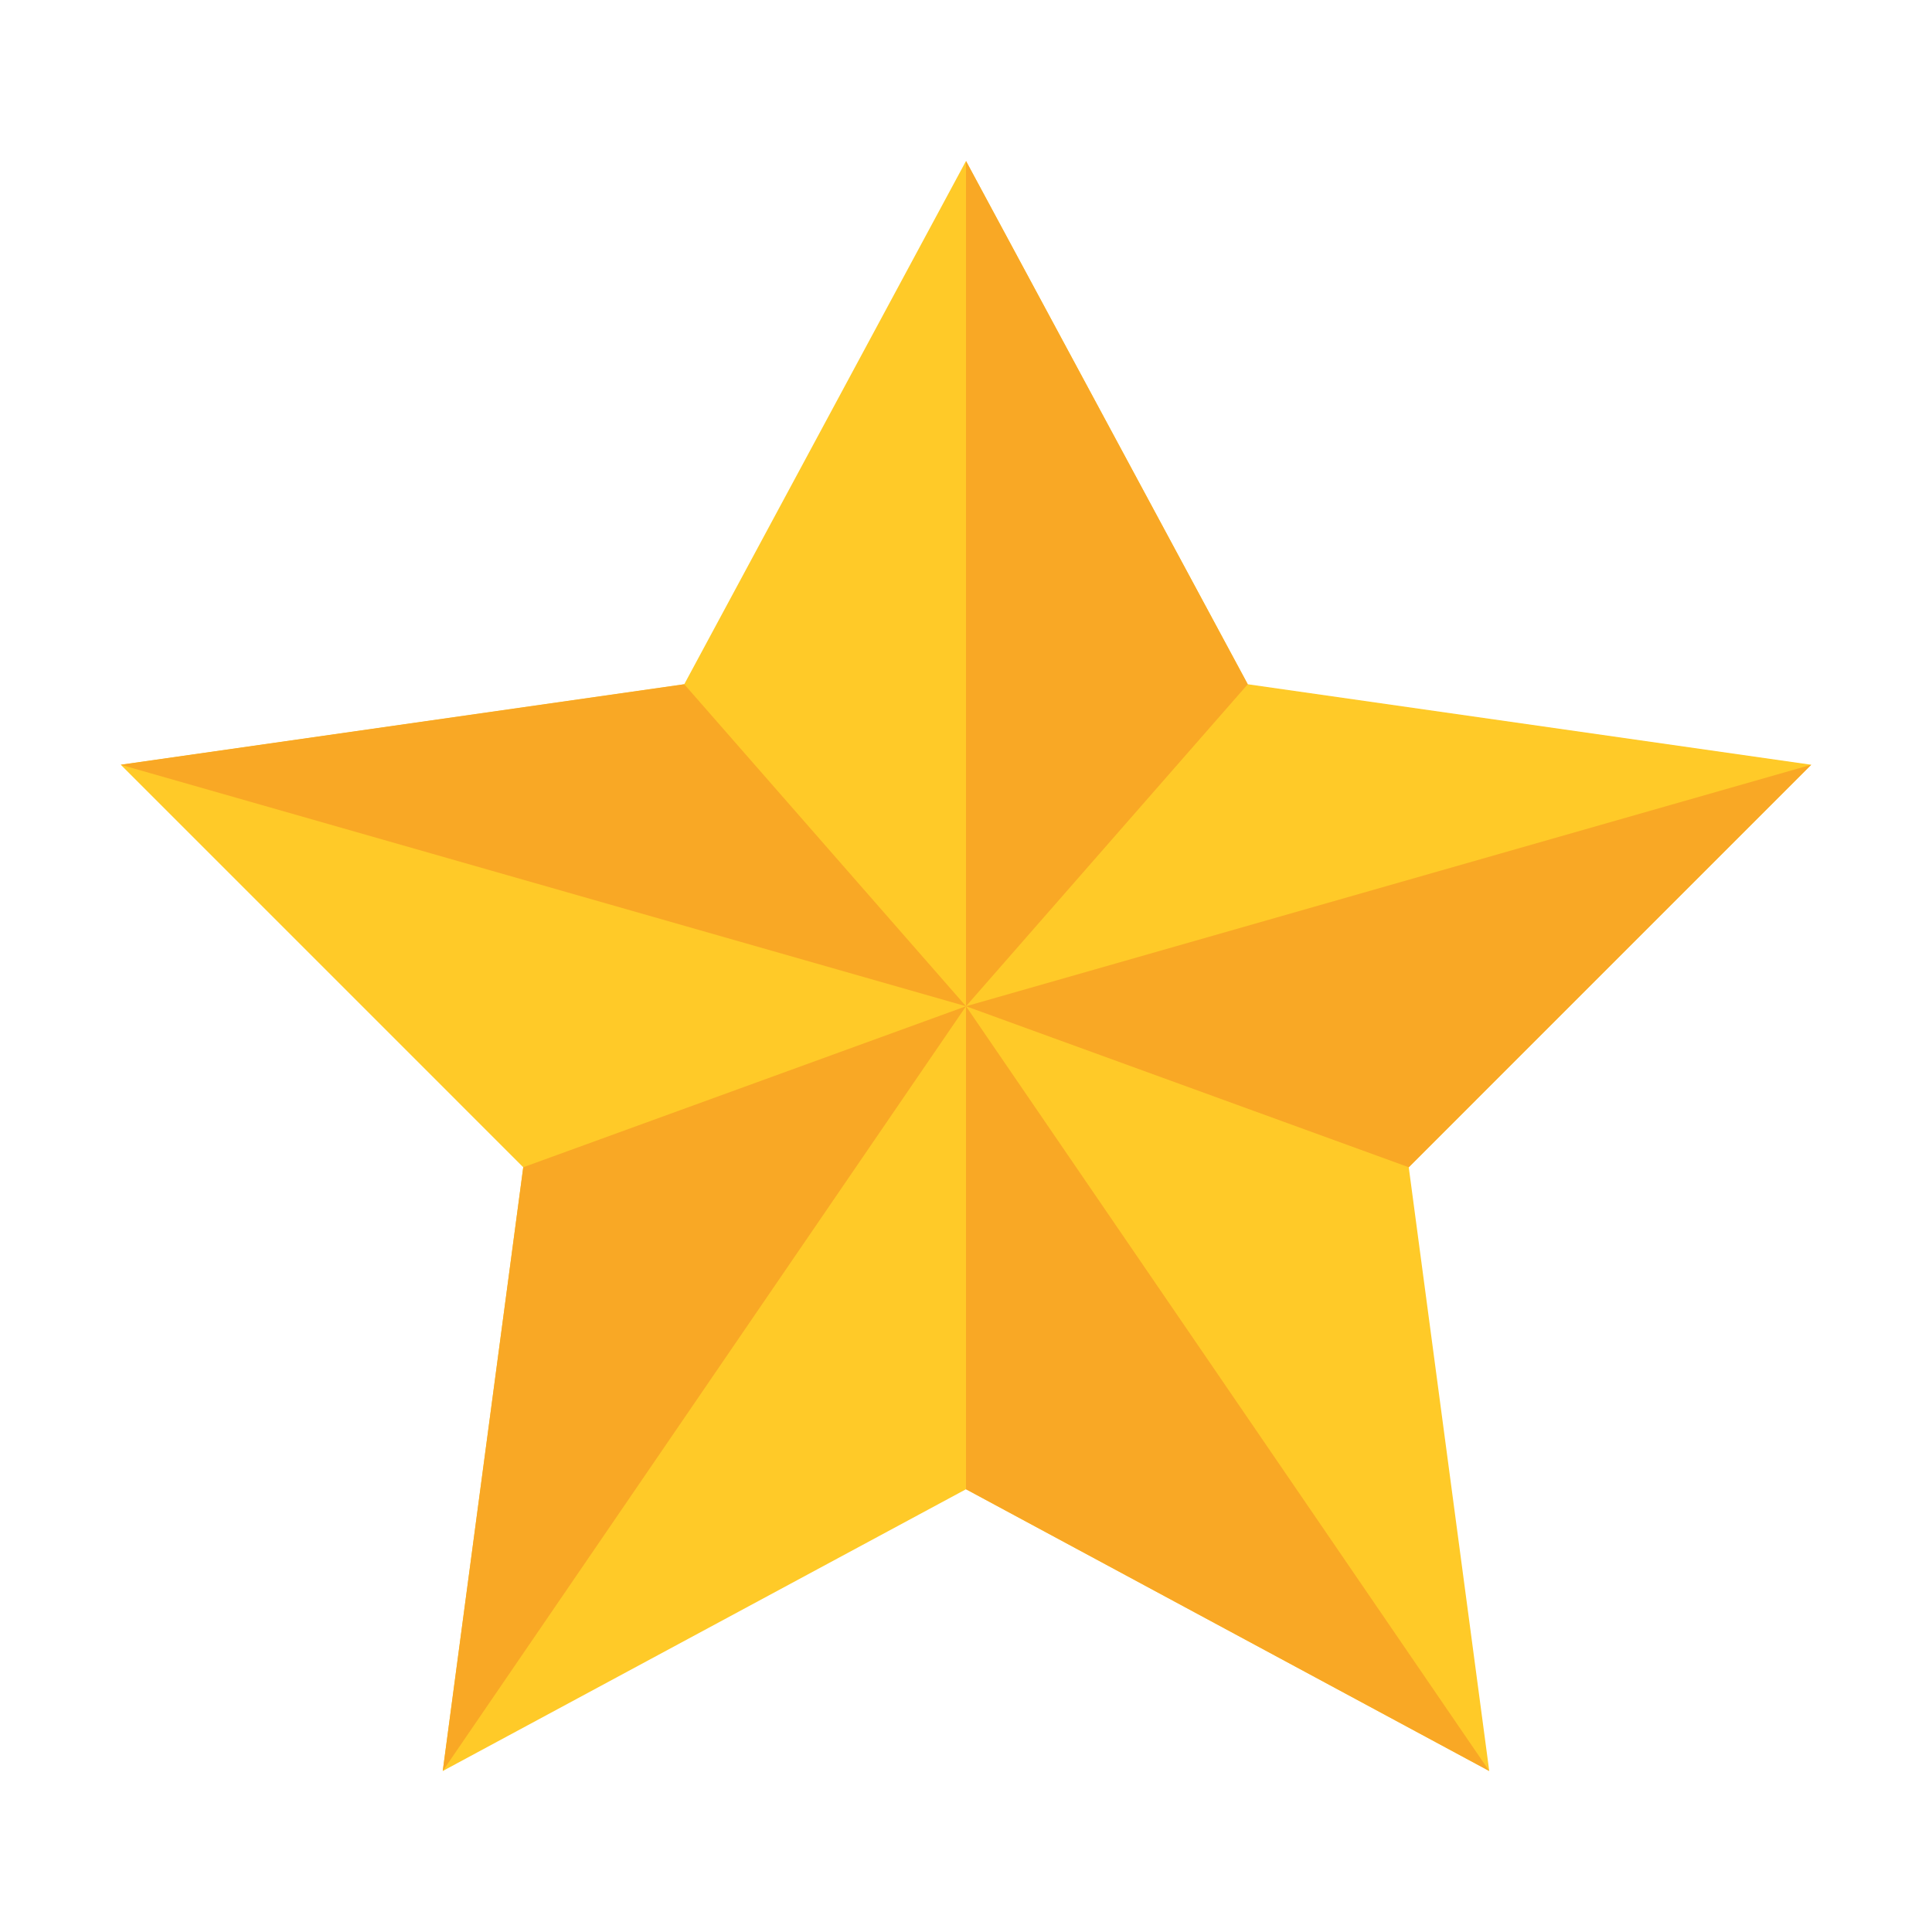
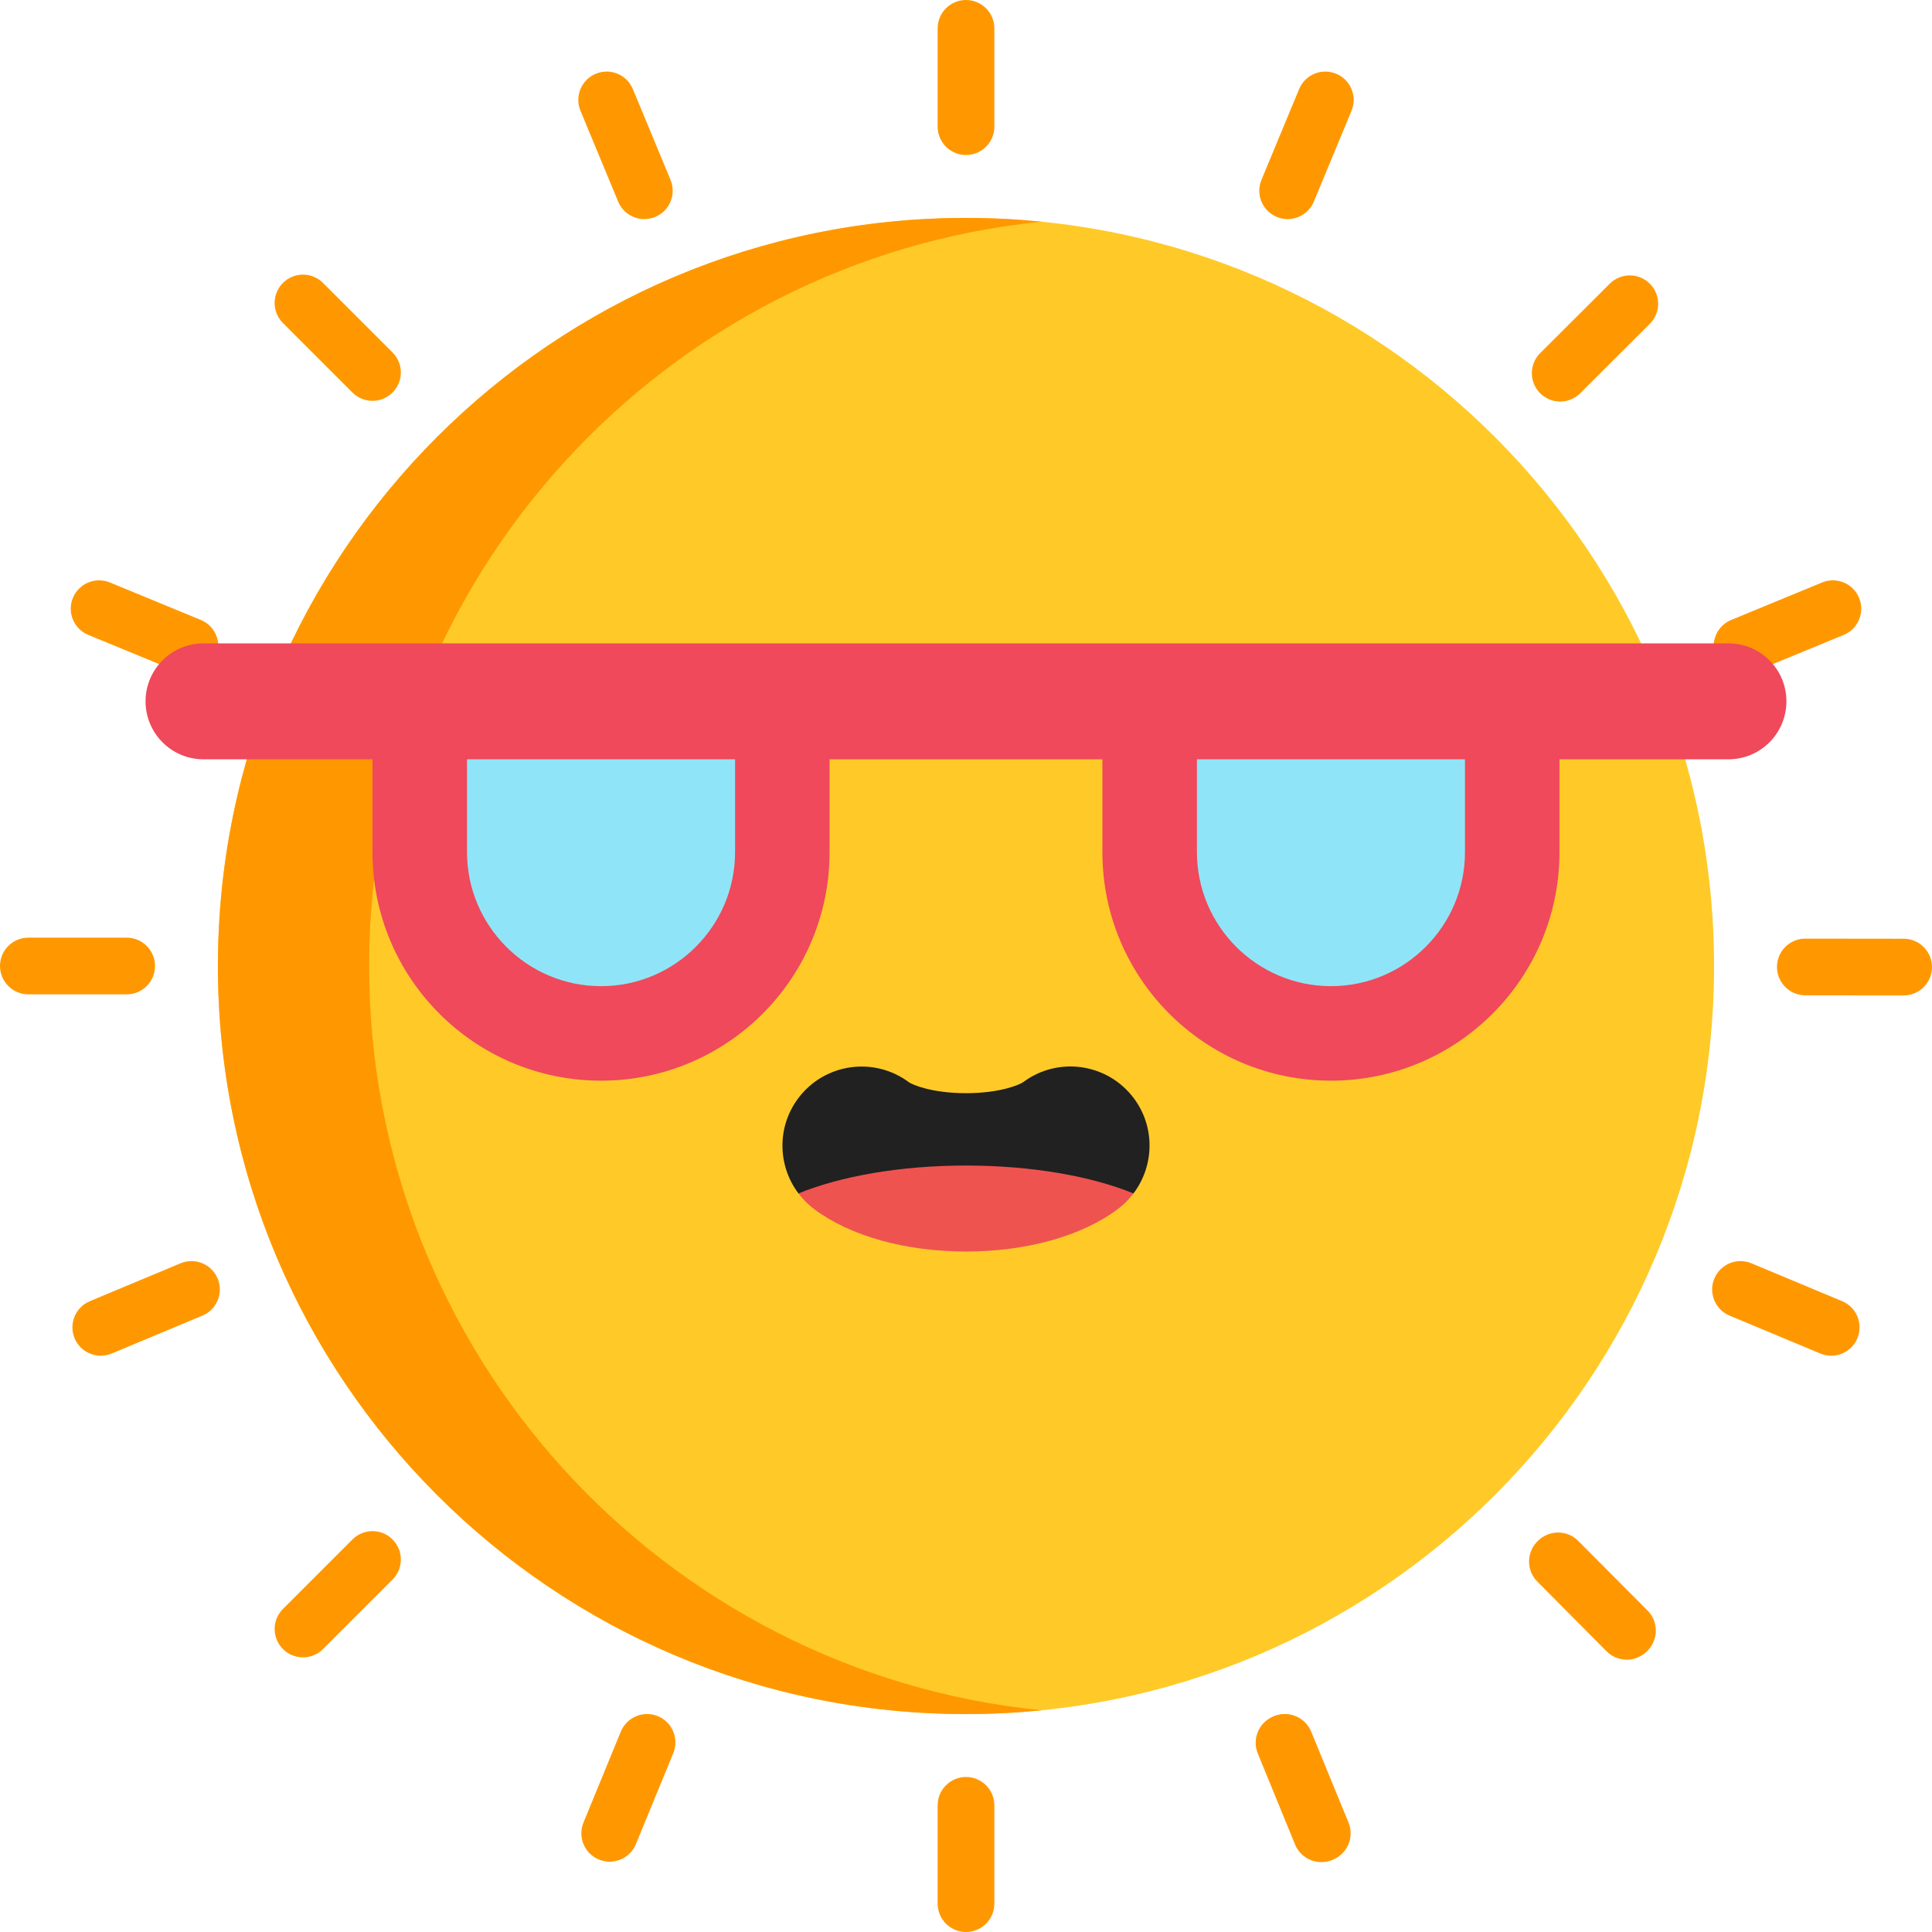
- <svg xmlns="http://www.w3.org/2000/svg" version="1.1" x="0px" y="0px" viewBox="0 0 48 48" enable-background="new 0 0 48 48">
-   <polygon fill="#FFCA28" points="24,4 31,17 45,19 35,29 37,44 24,37 11,44 13,29 3,19 17,17 " />
+ <svg xmlns="http://www.w3.org/2000/svg" version="1.1" id="Layer_1" x="0px" y="0px" viewBox="0 0 512 512" style="enable-background:new 0 0 512 512;">
+   <circle style="fill:#FFCA28;" cx="256" cy="256" r="198.247" />
  <g>
-     <polygon fill="#F9A825" points="24,25 31,17 24,4 &#09;" />
-     <polygon fill="#F9A825" points="45,19 24,25 35,29 &#09;" />
-     <polygon fill="#F9A825" points="37,44 24,25 24,37 &#09;" />
-     <polygon fill="#F9A825" points="13,29 11,44 24,25 &#09;" />
-     <polygon fill="#F9A825" points="3,19 24,25 17,17 &#09;" />
+     <path style="fill:#FF9800;" d="M97.83,256c0-102.725,78.132-187.199,178.209-197.245c-6.59-0.661-13.275-1.003-20.039-1.003   C146.51,57.752,57.752,146.511,57.752,256c0,109.49,88.758,198.248,198.248,198.248c6.764,0,13.449-0.342,20.039-1.003   C175.961,443.2,97.83,358.725,97.83,256z" />
+     <path style="fill:#FF9800;" d="M256,41.08c-4.15,0-7.515-3.365-7.515-7.515V7.515C248.485,3.365,251.85,0,256,0   c4.15,0,7.515,3.365,7.515,7.515v26.051C263.515,37.716,260.15,41.08,256,41.08z" />
+     <path style="fill:#FF9800;" d="M341.239,58.063c-0.96,0-1.935-0.185-2.877-0.576c-3.833-1.59-5.652-5.988-4.061-9.821l9.983-24.062   c1.59-3.833,5.988-5.652,9.821-4.061c3.833,1.59,5.652,5.988,4.061,9.821l-9.983,24.062   C346.983,56.319,344.186,58.063,341.239,58.063z" />
+     <path style="fill:#FF9800;" d="M413.469,106.414c-1.926,0-3.852-0.735-5.32-2.207c-2.932-2.938-2.926-7.696,0.012-10.628   l18.442-18.399c2.938-2.931,7.696-2.926,10.628,0.012c2.932,2.938,2.926,7.696-0.012,10.628l-18.442,18.399   C417.309,105.681,415.388,106.414,413.469,106.414z" />
+     <path style="fill:#FF9800;" d="M461.654,178.754c-2.954,0-5.755-1.752-6.951-4.653c-1.581-3.837,0.247-8.23,4.084-9.811   l24.085-9.927c3.836-1.582,8.229,0.247,9.811,4.084c1.581,3.837-0.247,8.23-4.084,9.811l-24.085,9.927   C463.578,178.572,462.609,178.754,461.654,178.754z" />
+     <path style="fill:#FF9800;" d="M504.485,263.804c-0.003,0-0.006,0-0.009,0l-26.051-0.03c-4.15-0.005-7.511-3.374-7.506-7.524   c0.005-4.15,3.344-7.513,7.524-7.506l26.051,0.03c4.15,0.005,7.511,3.374,7.506,7.524   C511.995,260.446,508.631,263.804,504.485,263.804z" />
+     <path style="fill:#FF9800;" d="M485.289,359.277c-0.965,0-1.947-0.187-2.893-0.582l-24.039-10.04   c-3.829-1.599-5.638-6.001-4.038-9.83c1.599-3.829,6.001-5.638,9.83-4.038l24.039,10.04c3.829,1.599,5.638,6.001,4.038,9.83   C491.022,357.539,488.23,359.277,485.289,359.277z" />
+     <path style="fill:#FF9800;" d="M431.09,439.834c-1.932,0-3.864-0.74-5.332-2.219l-18.357-18.485   c-2.925-2.945-2.908-7.703,0.037-10.628c2.945-2.925,7.703-2.908,10.627,0.037l18.357,18.485c2.925,2.945,2.908,7.703-0.037,10.628   C434.919,439.107,433.005,439.834,431.09,439.834z" />
+     <path style="fill:#FF9800;" d="M431.295,439.63c-1.929,0-3.858-0.738-5.326-2.213l-18.378-18.464   c-2.928-2.942-2.917-7.7,0.025-10.628c2.941-2.928,7.699-2.917,10.628,0.025l18.378,18.464c2.928,2.942,2.917,7.7-0.025,10.628   C435.131,438.9,433.213,439.63,431.295,439.63z" />
+     <path style="fill:#FF9800;" d="M350.156,493.474c-2.96,0-5.766-1.76-6.957-4.669l-9.871-24.108   c-1.573-3.841,0.267-8.229,4.107-9.802c3.841-1.572,8.229,0.267,9.801,4.107l9.871,24.108c1.573,3.841-0.267,8.229-4.107,9.802   C352.07,493.292,351.105,493.474,350.156,493.474z" />
+     <path style="fill:#FF9800;" d="M350.424,493.364c-2.957,0-5.761-1.756-6.954-4.661l-9.899-24.097   c-1.577-3.839,0.257-8.229,4.096-9.806c3.839-1.577,8.229,0.257,9.806,4.095l9.899,24.097c1.577,3.839-0.257,8.229-4.096,9.806   C352.343,493.181,351.375,493.364,350.424,493.364z" />
+     <path style="fill:#FF9800;" d="M170.762,58.063c-2.948,0-5.744-1.745-6.944-4.637l-9.984-24.062   c-1.59-3.833,0.227-8.23,4.061-9.821c3.833-1.59,8.23,0.227,9.821,4.061l9.984,24.062c1.59,3.833-0.227,8.23-4.061,9.821   C172.696,57.879,171.72,58.063,170.762,58.063z" />
+     <path style="fill:#FF9800;" d="M50.346,178.754c-0.954,0-1.924-0.182-2.861-0.569l-24.085-9.927   c-3.837-1.581-5.666-5.974-4.084-9.811c1.581-3.837,5.974-5.666,9.811-4.084l24.085,9.927c3.837,1.581,5.666,5.974,4.084,9.811   C56.102,177.002,53.3,178.754,50.346,178.754z" />
+     <path style="fill:#FF9800;" d="M26.711,359.277c-2.941,0-5.733-1.737-6.938-4.621c-1.599-3.829,0.208-8.231,4.038-9.83   l24.039-10.04c3.829-1.599,8.231,0.208,9.83,4.038c1.599,3.829-0.208,8.231-4.038,9.83l-24.039,10.04   C28.658,359.089,27.676,359.277,26.711,359.277z" />
+     <path style="fill:#FF9800;" d="M161.576,493.364c-0.951,0-1.918-0.181-2.853-0.566c-3.839-1.577-5.673-5.968-4.096-9.806   l9.899-24.097c1.577-3.838,5.967-5.673,9.806-4.095c3.84,1.577,5.673,5.968,4.096,9.806l-9.899,24.097   C167.337,491.607,164.532,493.364,161.576,493.364z" />
+     <path style="fill:#FF9800;" d="M256,512c-4.15,0-7.515-3.365-7.515-7.515v-26.051c0-4.15,3.365-7.515,7.515-7.515   c4.15,0,7.515,3.365,7.515,7.515v26.051C263.515,508.635,260.15,512,256,512z" />
+     <path style="fill:#FF9800;" d="M80.295,439.22c-1.923,0-3.847-0.733-5.313-2.201c-2.935-2.935-2.935-7.693,0-10.628l18.421-18.421   c2.935-2.935,7.693-2.935,10.627,0c2.935,2.935,2.935,7.693,0,10.628l-18.421,18.421C84.141,438.486,82.218,439.22,80.295,439.22z" />
+     <path style="fill:#FF9800;" d="M33.566,263.515H7.515C3.365,263.515,0,260.15,0,256c0-4.15,3.365-7.515,7.515-7.515h26.051   c4.15,0,7.515,3.365,7.515,7.515C41.08,260.15,37.716,263.515,33.566,263.515z" />
+     <path style="fill:#FF9800;" d="M98.715,106.229c-1.924,0-3.847-0.733-5.313-2.201L74.98,85.608c-2.935-2.935-2.935-7.693,0-10.628   c2.935-2.935,7.693-2.935,10.627,0l18.421,18.421c2.935,2.935,2.935,7.693,0,10.628   C102.562,105.496,100.639,106.229,98.715,106.229z" />
  </g>
+   <path style="fill:#EF495B;" d="M458.062,170.5H53.938c-8.485,0-15.363,6.878-15.363,15.363l0,0c0,8.485,6.878,15.363,15.363,15.363  h44.776v24.599c0,33.45,27.117,60.567,60.567,60.567l0,0c33.45,0,60.567-27.117,60.567-60.567v-24.599h72.298v24.599  c0,33.45,27.117,60.567,60.567,60.567l0,0c33.45,0,60.567-27.117,60.567-60.567v-24.599h44.776c8.485,0,15.363-6.878,15.363-15.363  l0,0C473.425,177.378,466.546,170.5,458.062,170.5z" />
+   <g>
+     <path style="fill:#8FE5F7;" d="M159.283,261.343c-19.585,0-35.518-15.933-35.518-35.518v-24.598h71.038v24.598   C194.801,245.41,178.868,261.343,159.283,261.343z" />
+     <path style="fill:#8FE5F7;" d="M352.717,261.343c19.585,0,35.518-15.933,35.518-35.518v-24.598h-71.038v24.598   C317.199,245.41,333.133,261.343,352.717,261.343z" />
+   </g>
+   <path style="fill:#212121;" d="M300.494,316.12c5.405-7.27,5.67-17.496-0.043-25.105c-6.961-9.267-20.097-11.147-29.362-4.188  c-0.881,0.607-6.028,2.878-15.094,2.878c-9.067,0-14.212-2.268-15.06-2.853c-9.265-6.957-22.419-5.09-29.378,4.176  c-5.753,7.66-5.456,17.967,0.049,25.245l0,0h88.782v-0.003l0,0L300.494,316.12z" />
+   <path style="fill:#EF5350;" d="M256,308.879c-17.484,0-33.243,2.844-44.396,7.394c1.154,1.526,2.522,2.928,4.128,4.134  c9.53,7.157,24.204,11.262,40.262,11.262s30.733-4.105,40.263-11.263c1.606-1.206,2.975-2.609,4.13-4.136  C289.236,311.721,273.48,308.879,256,308.879z" />
+   <g>
+ </g>
+   <g>
+ </g>
+   <g>
+ </g>
+   <g>
+ </g>
+   <g>
+ </g>
+   <g>
+ </g>
+   <g>
+ </g>
+   <g>
+ </g>
+   <g>
+ </g>
+   <g>
+ </g>
+   <g>
+ </g>
+   <g>
+ </g>
+   <g>
+ </g>
+   <g>
+ </g>
+   <g>
+ </g>
</svg>
